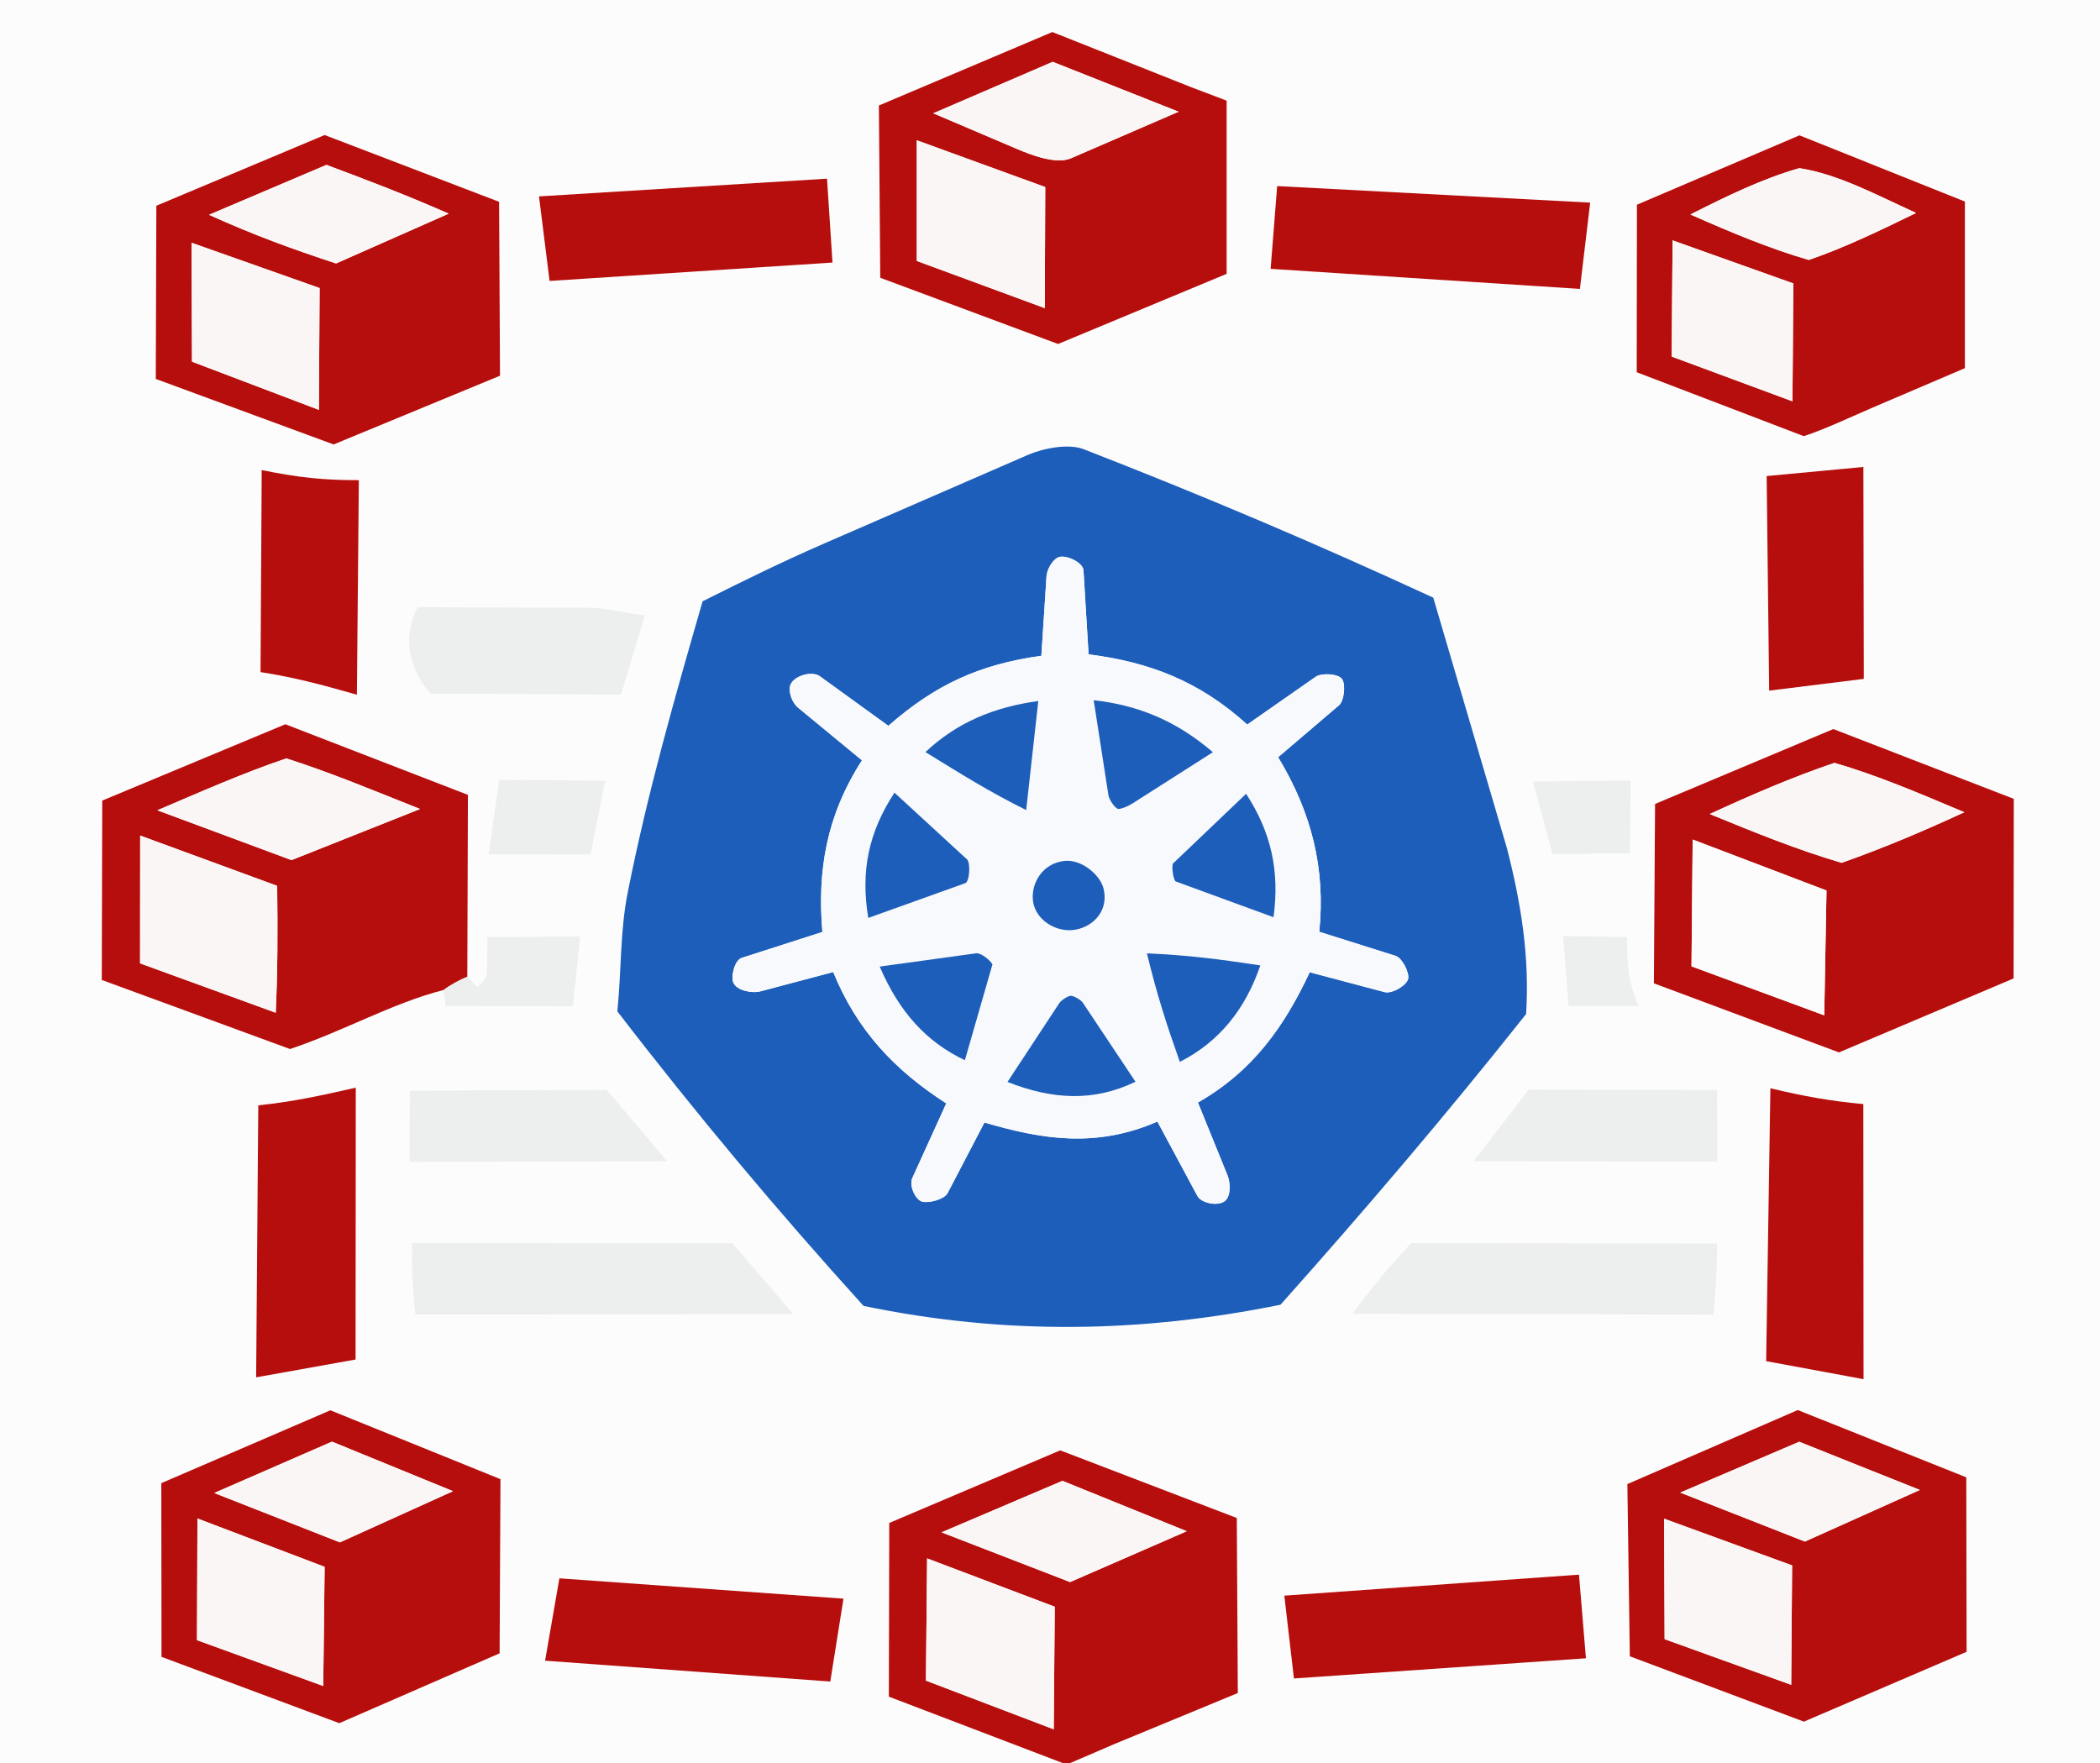
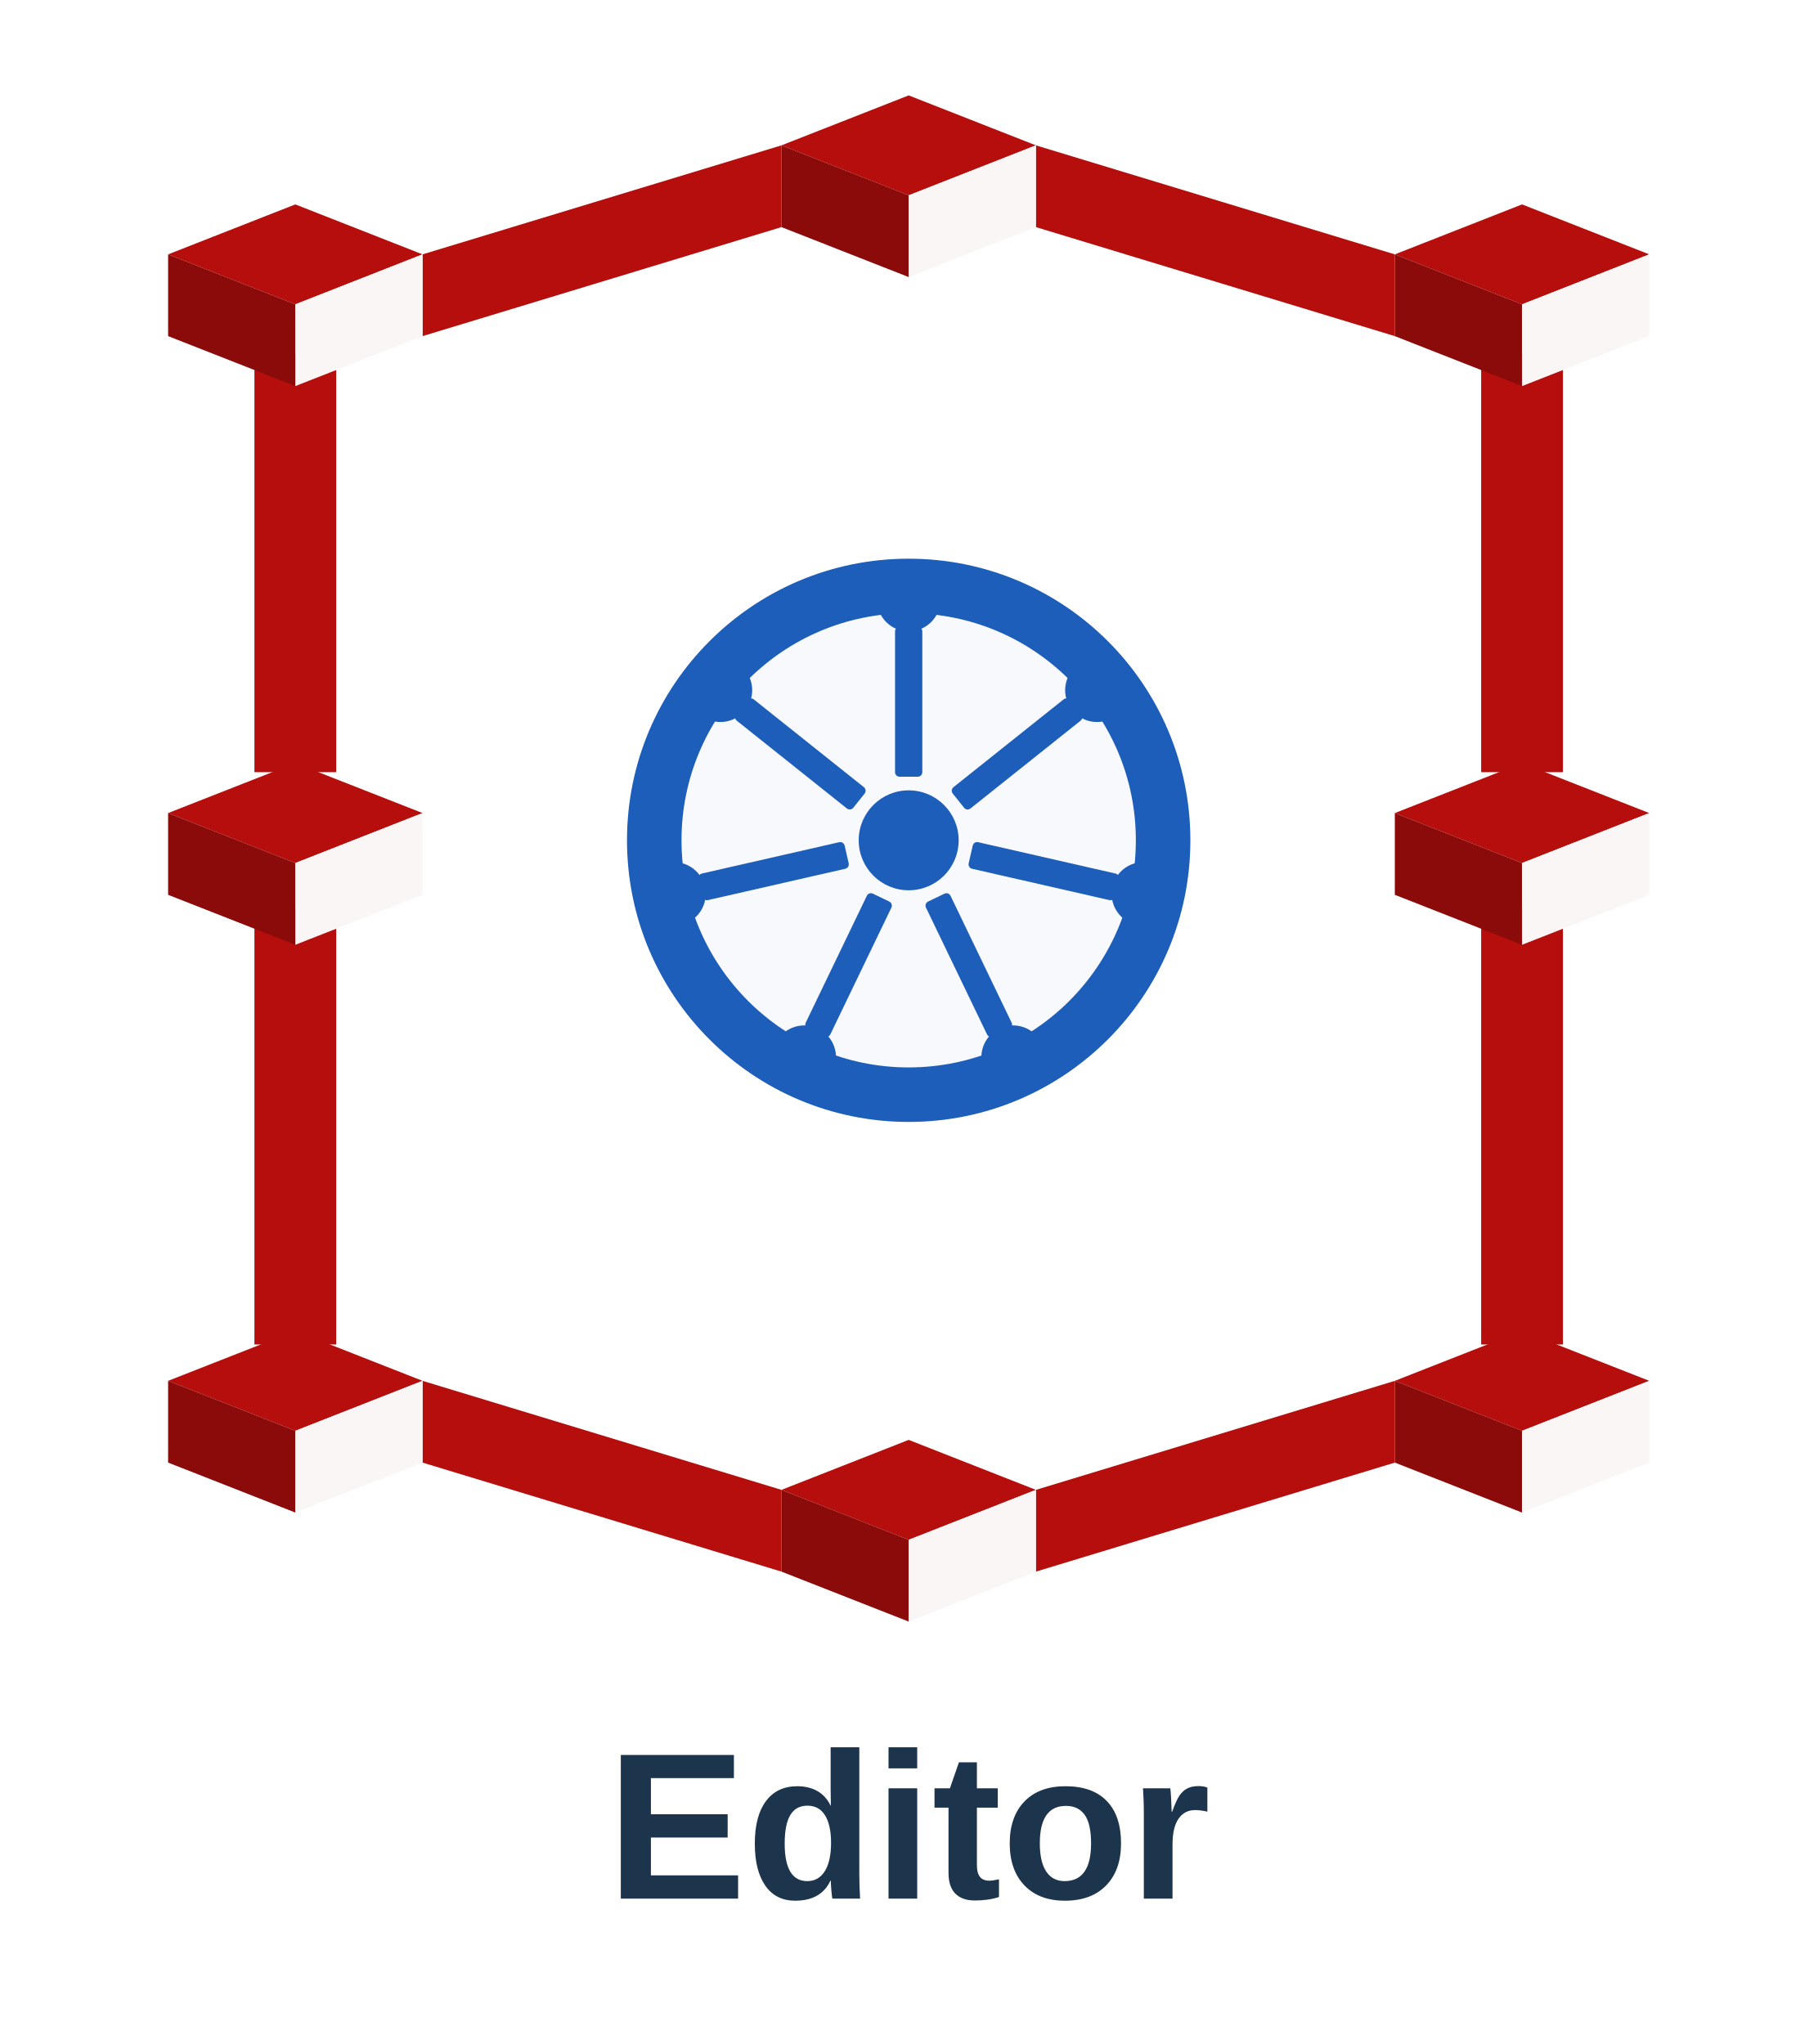
- <svg xmlns="http://www.w3.org/2000/svg" id="Layer_2" data-name="Layer 2" viewBox="0 0 411 345">
+ <svg xmlns="http://www.w3.org/2000/svg" viewBox="0 0 400 450">
  <defs>
    <style>
-       .cls-1 {
-         fill: #1d5eba;
-       }
- 
-       .cls-2 {
-         fill: #edeeee;
-       }
- 
-       .cls-3 {
-         fill: #fbf6f6;
-       }
- 
-       .cls-4 {
-         fill: #1c354c;
-       }
- 
-       .cls-5 {
-         fill: #b60e0c;
-       }
- 
-       .cls-6 {
-         fill: #f8f9fc;
-       }
- 
-       .cls-7 {
-         fill: #fcfcfc;
-       }
+       .cube-top   { fill: #b60e0c; }
+       .cube-left  { fill: #8a0b09; }
+       .cube-right { fill: #fbf6f6; }
+       .bar        { fill: #b60e0c; }
+       .k8s        { fill: #1d5eba; }
+       .k8s-bg     { fill: #f8f9fc; }
+       .label      { fill: #1c354c; }
    </style>
+     <g id="cube">
+       <polygon class="cube-top" points="0,-17 28,-6 0,5 -28,-6" />
+       <polygon class="cube-left" points="-28,-6 0,5 0,23 -28,12" />
+       <polygon class="cube-right" points="28,-6 0,5 0,23 28,12" />
+     </g>
+     <g id="spoke">
+       <rect class="k8s" x="-3" y="-47" width="6" height="33" rx="1" />
+       <circle class="k8s" cx="0" cy="-53" r="7" />
+     </g>
  </defs>
-   <g id="Layer_1-2" data-name="Layer 1">
-     <g>
-       <path class="cls-7" d="M0,482.5V0h411v483H0v-.5ZM240.07,53.6V19.7s-7-2.66-7-2.66l-27.11-10.77-33.95,14.38.27,33.72,34.8,12.96,32.99-13.73ZM65.31,87l32.56-13.45-.18-34.04-34.14-13.07-32.94,13.84-.11,33.9,34.82,12.83ZM366.59,79.74l17.98-7.68v-32.61s-32.39-12.96-32.39-12.96l-31.81,13.58-.04,32.79,32.7,12.51c4.2-1.37,9.26-3.79,13.56-5.63ZM162.93,51.39l-1.07-16.42-56.37,3.47,2.08,16.55,55.37-3.6ZM309.21,56.55l2.01-16.89-61.26-3.24-1.28,16.2,60.53,3.93ZM250.61,255.38c16.61-18.61,32.33-37.04,48.06-56.89.7-11.18-.95-21.55-3.75-32.46l-14.42-49.04c-23.21-10.72-45.02-19.95-68.4-29.05-3.05-1.19-8.01-.17-10.99,1.13l-39.8,17.31c-8.17,3.55-15.48,7.15-23.81,11.32-5.5,19.04-10.78,37.51-14.66,57.02-1.52,7.65-1.21,15.3-2.03,23.24,15.56,20.24,31.39,39.12,48.19,57.66,27.6,5.72,54.18,5.32,81.6-.23ZM346.25,135.18l18.52-2.3-.08-41.48-18.94,1.78.49,42ZM69.85,135.98l.38-42c-6.81.02-11.72-.49-19.01-1.97l-.23,39.54c6.67,1.05,11.67,2.38,18.86,4.43ZM126.22,120.44c-3.82-.41-7.68-1.48-11.18-1.49l-33.28-.1c-3.05,5.58-1.77,12.21,2.55,16.92l37.24.2,4.68-15.53ZM86.76,193.8l.42,3.13,24.95.02,1.4-13.68-18.15.14-.11,7.28c0,.53-1.69,2.74-2.05,2.36l-1.77-1.89.12-35.58-35.73-13.82-35.84,14.94-.09,35.11,36.85,13.52c10.72-3.6,19.95-8.96,29.99-11.54ZM394.09,191.51l.04-35.14-35.32-13.66-34.89,14.66-.23,35.11,36.22,13.52,34.18-14.48ZM115.58,167.25l2.84-14.44-20.72-.17-2.05,14.57,19.93.04ZM319.03,167.05l.1-14.28-19.14.18,3.87,14.19,15.17-.09ZM320.7,196.91c-2.01-4.52-2.2-8.08-2.28-13.52l-12.48-.18,1.05,13.73,13.72-.03ZM69.59,266.1l.04-53.22c-7.04,1.6-12.15,2.72-19.08,3.46l-.42,53.24,19.46-3.49ZM130.59,227.31l-11.86-14-38.52.16-.09,13.95,50.46-.11ZM336.11,227.37l-.07-14.04-36.85-.06-10.81,14.03,47.73.08ZM364.72,269.95l-.04-53.85c-6.34-.57-11.5-1.5-18.19-3.09l-.83,53.41,19.06,3.53ZM155.28,257.25l-11.92-13.91-62.71-.04c-.08,5.36.06,9.05.62,13.98l74-.03ZM335.33,257.31c.58-5.77.73-9.4.72-13.93l-59.86-.06c-4.03,4.32-7.32,8.13-11.51,13.83l70.65.16ZM66.4,337.28l31.37-13.67.17-34.09-33.29-13.48-33.09,14.26.04,34,34.79,12.98ZM384.9,323.31l-.06-34.15-32.98-13.17-33.35,14.49.48,33.71,34.07,12.79,31.85-13.67ZM217.68,341.55l24.58-10.16-.2-34.26-34.56-13.24-33.46,14.21-.08,34,34.81,13.29,8.91-3.83ZM310.39,324.58l-1.37-16.37-57.66,4.11,1.88,16.2,57.15-3.94ZM162.5,329.13l2.58-16.23-55.6-3.98-2.8,16.12,55.82,4.08ZM211.95,396.48c.04-5.45-2.99-8.22-8.05-8.27-3.51-.03-8.01.66-9.47,3.52-1.56,3.04-1.36,7.52.39,10.13s5.87,3.19,9.13,3.2c5.26.01,7.97-3.03,8.01-8.58ZM164.38,463.95l1.17,5.89,14.98-.07.05-80.73-15.97-.1-.15,32.23c-6.32-5.78-12.57-7.75-20.47-7.28-16.55.99-27.81,13.76-26.96,30.18.71,13.65,9.33,24.3,23.08,26.69,9.05,1.58,17.67-.57,24.27-6.81ZM103.74,437.35l-.09-13.81h-35.83s.05-19.52.05-19.52l41.29-.09-.09-13.79-57.87.14.08,79.61,59.58-.05.03-13.33-43.06-.14.1-18.87,35.8-.15ZM259.93,457.49c-5.59,2.54-13.12,1.96-13.89-3.65-1.18-8.59-.61-17.01-.58-26.09l16.27-.23-.13-12.27-15.99-.16-.27-16.18-15.87,3.04-.31,13.02-10.56.57.02,11.8,10.66.51.37,27.81c.09,7.19,5.4,12.87,12.02,14.44,7.41,1.76,14.08,1.22,21.5-1.09-.72-4.29-1.63-7.78-3.25-11.51ZM308.82,470.13c10.72-2.23,19.11-9.78,21.69-18.51,3.05-10.31,1.44-21.57-6.46-28.68-13.89-12.51-36.62-12.38-49.64,1.4-9.46,10.01-9,27.08.16,36.92,8.68,9.33,21.83,11.43,34.25,8.85ZM358.55,469.7l.17-27.8c.03-5.69,3.61-11.77,9.56-12.9,3.68-.7,7.12-.59,11.09-.59l2.21-13.3c-8.62-2.98-16.39.32-22.32,7.29l-1.21-7.23-15.21.15.08,54.48,15.64-.11ZM210.64,469.83l.05-54.57h-15.96s0,54.63,0,54.63l15.91-.06Z" />
-       <polygon class="cls-5" points="309.21 56.55 248.68 52.62 249.96 36.42 311.22 39.66 309.21 56.55" />
-       <polygon class="cls-5" points="310.39 324.58 253.24 328.53 251.36 312.32 309.03 308.21 310.39 324.58" />
-       <path class="cls-2" d="M155.28,257.25l-74,.03c-.56-4.92-.7-8.61-.62-13.98l62.71.04,11.92,13.91Z" />
-       <polygon class="cls-5" points="162.93 51.39 107.56 54.99 105.49 38.44 161.86 34.97 162.93 51.39" />
-       <polygon class="cls-5" points="162.5 329.13 106.68 325.05 109.48 308.93 165.08 312.91 162.5 329.13" />
-       <path class="cls-2" d="M335.33,257.31l-70.65-.16c4.19-5.7,7.48-9.51,11.51-13.83l59.86.06c.01,4.53-.14,8.16-.72,13.93Z" />
-       <path class="cls-2" d="M126.22,120.44l-4.68,15.53-37.24-.2c-4.32-4.71-5.6-11.33-2.55-16.92l33.28.1c3.5.01,7.36,1.08,11.18,1.49Z" />
-       <polygon class="cls-2" points="130.59 227.31 80.13 227.42 80.21 213.47 118.73 213.31 130.59 227.31" />
-       <polygon class="cls-2" points="336.11 227.37 288.39 227.3 299.2 213.27 336.04 213.33 336.11 227.37" />
-       <path class="cls-2" d="M86.76,193.8c1.27-.97,3.11-2.02,4.71-2.63l1.77,1.89c.36.38,2.04-1.83,2.05-2.36l.11-7.28,18.15-.14-1.4,13.68-24.95-.02-.42-3.13Z" />
-       <polygon class="cls-2" points="115.58 167.25 95.65 167.21 97.69 152.64 118.42 152.81 115.58 167.25" />
-       <polygon class="cls-2" points="319.03 167.05 303.85 167.14 299.99 152.95 319.13 152.77 319.03 167.05" />
-       <path class="cls-2" d="M320.7,196.91l-13.72.03-1.05-13.73,12.48.18c.09,5.44.28,9,2.28,13.52Z" />
-       <g>
-         <path class="cls-5" d="M384.9,323.31l-31.85,13.67-34.07-12.79-.48-33.71,33.35-14.49,32.98,13.17.06,34.15ZM375.73,291.63l-23.6-9.43-23.28,9.95,24.39,9.58,22.49-10.09ZM350.56,329.77l.18-23.37-25.05-9.14.1,23.58,24.77,8.93Z" />
-         <polygon class="cls-3" points="350.56 329.77 325.79 320.83 325.7 297.26 350.74 306.4 350.56 329.77" />
-         <polygon class="cls-3" points="375.73 291.63 353.25 301.73 328.86 292.15 352.14 282.2 375.73 291.63" />
-       </g>
-       <g>
-         <path class="cls-5" d="M240.07,53.6l-32.99,13.73-34.8-12.96-.27-33.72,33.95-14.38,27.11,10.77,7,2.66v33.9ZM209.68,30.95l20.98-9.08-24.63-9.76-23.37,10.07,16.34,6.96c2.74,1.17,7.68,3.11,10.68,1.82ZM204.48,60.31l.09-23.7-25.14-9.15v23.62s25.06,9.23,25.06,9.23Z" />
-         <polygon class="cls-3" points="204.48 60.31 179.44 51.08 179.43 27.46 204.57 36.62 204.48 60.31" />
-         <path class="cls-3" d="M209.68,30.95c-3,1.3-7.94-.65-10.68-1.82l-16.34-6.96,23.37-10.07,24.63,9.76-20.98,9.08Z" />
-       </g>
-       <g>
-         <g>
-           <path class="cls-5" d="M69.85,135.98c-7.19-2.05-12.19-3.38-18.86-4.43l.23-39.54c7.29,1.48,12.2,1.99,19.01,1.97l-.38,42Z" />
-           <g>
-             <path class="cls-5" d="M65.31,87l-34.82-12.83.11-33.9,32.94-13.84,34.14,13.07.18,34.04-32.56,13.45ZM87.82,41.82c-8.52-3.73-15.46-6.38-23.93-9.55l-22.98,9.77c9.04,4.08,16.37,6.72,24.86,9.52l22.05-9.75ZM62.41,80.22l.14-23.84-25.06-8.86.09,23.27,24.83,9.43Z" />
-             <polygon class="cls-3" points="62.41 80.22 37.58 70.79 37.49 47.52 62.55 56.38 62.41 80.22" />
-             <path class="cls-3" d="M87.82,41.82l-22.05,9.75c-8.49-2.8-15.82-5.44-24.86-9.52l22.98-9.77c8.47,3.16,15.42,5.81,23.93,9.55Z" />
-           </g>
-         </g>
-         <g>
-           <path class="cls-5" d="M69.59,266.1l-19.46,3.49.42-53.24c6.93-.74,12.05-1.86,19.08-3.46l-.04,53.22Z" />
-           <g>
-             <path class="cls-5" d="M91.47,191.16c-1.59.62-3.44,1.66-4.71,2.63-10.05,2.58-19.28,7.94-29.99,11.54l-36.85-13.52.09-35.11,35.84-14.94,35.73,13.82-.12,35.58ZM82.2,158.35c-9.19-3.67-17.42-7.09-26.16-9.91-8.81,3-16.98,6.64-25.24,10.16l26.25,9.75,25.15-10ZM53.96,198.22c.38-8.53.39-16.08.28-24.83l-26.81-9.84-.02,25.01,26.54,9.66Z" />
-             <path class="cls-3" d="M53.96,198.22l-26.54-9.66.02-25.01,26.81,9.84c.11,8.75.1,16.3-.28,24.83Z" />
-             <path class="cls-3" d="M82.2,158.35l-25.15,10-26.25-9.75c8.26-3.52,16.43-7.16,25.24-10.16,8.74,2.81,16.97,6.23,26.16,9.91Z" />
-           </g>
-         </g>
-       </g>
-       <g>
-         <path class="cls-5" d="M364.72,269.95l-19.06-3.53.83-53.41c6.69,1.59,11.85,2.52,18.19,3.09l.04,53.85Z" />
-         <g>
-           <path class="cls-5" d="M394.09,191.51l-34.18,14.48-36.22-13.52.23-35.11,34.89-14.66,35.32,13.66-.04,35.14ZM360.43,168.88c8.49-2.99,16.32-6.35,24.01-9.9-8.88-3.74-17.03-7.23-25.41-9.66-8.34,2.82-16.41,6.33-24.4,10.01,9.11,3.75,17.17,7.01,25.8,9.55ZM357.03,198.73l.44-24.43-26.19-9.98-.23,24.82,25.97,9.59Z" />
-           <polygon class="cls-7" points="357.03 198.73 331.05 189.15 331.28 164.33 357.47 174.3 357.03 198.73" />
-           <path class="cls-3" d="M360.43,168.88c-8.63-2.55-16.68-5.8-25.8-9.55,7.99-3.67,16.06-7.19,24.4-10.01,8.37,2.43,16.53,5.92,25.41,9.66-7.69,3.55-15.52,6.91-24.01,9.9Z" />
-         </g>
-       </g>
-       <g>
-         <polygon class="cls-4" points="103.74 437.35 67.94 437.5 67.84 456.38 110.9 456.51 110.87 469.85 51.29 469.9 51.2 390.29 109.08 390.15 109.16 403.94 67.87 404.03 67.82 423.54 103.65 423.54 103.74 437.35" />
-         <path class="cls-4" d="M164.38,463.95c-6.6,6.23-15.22,8.38-24.27,6.81-13.75-2.39-22.37-13.04-23.08-26.69-.85-16.42,10.41-29.18,26.96-30.18,7.9-.47,14.15,1.5,20.47,7.28l.15-32.23,15.97.1-.05,80.73-14.98.07-1.17-5.89ZM160.07,430.56c-7.26-6.47-18.35-5.05-23.66,1.96s-4.32,17.3,2.64,22.85c6.52,5.21,17.48,4.91,22.87-2.57,4.63-6.43,4.42-16.65-1.85-22.25Z" />
-         <path class="cls-4" d="M308.82,470.13c-12.42,2.58-25.57.47-34.25-8.85-9.16-9.85-9.62-26.91-.16-36.92,13.02-13.78,35.75-13.91,49.64-1.4,7.89,7.11,9.51,18.37,6.46,28.68-2.58,8.72-10.97,16.28-21.69,18.51ZM300.55,458.89c9.23-.47,15.22-7.17,15.32-16,.05-4.6-1.4-9.51-4.67-12.53-3.06-2.82-8.09-4.1-12.48-3.88-9.37.48-15.16,7.39-14.96,16.55s6.69,16.37,16.79,15.86Z" />
-         <path class="cls-4" d="M259.93,457.49c1.62,3.73,2.53,7.22,3.25,11.51-7.42,2.31-14.1,2.85-21.5,1.09-6.62-1.57-11.93-7.26-12.02-14.44l-.37-27.81-10.66-.51-.02-11.8,10.56-.57.31-13.02,15.87-3.04.27,16.18,15.99.16.13,12.27-16.27.23c-.03,9.09-.61,17.51.58,26.09.77,5.61,8.3,6.19,13.89,3.65Z" />
-         <path class="cls-4" d="M358.55,469.7l-15.64.11-.08-54.48,15.21-.15,1.21,7.23c5.94-6.98,13.71-10.27,22.32-7.29l-2.21,13.3c-3.97,0-7.41-.12-11.09.59-5.94,1.13-9.52,7.21-9.56,12.9l-.17,27.8Z" />
-         <polygon class="cls-4" points="210.64 469.83 194.74 469.89 194.73 415.27 210.69 415.26 210.64 469.83" />
-         <path class="cls-4" d="M211.95,396.48c-.04,5.55-2.75,8.59-8.01,8.58-3.26,0-7.39-.58-9.13-3.2s-1.94-7.09-.39-10.13c1.47-2.86,5.96-3.55,9.47-3.52,5.06.05,8.09,2.82,8.05,8.27Z" />
-         <path class="cls-6" d="M160.07,430.56c6.28,5.6,6.48,15.82,1.85,22.25-5.39,7.48-16.35,7.77-22.87,2.57-6.96-5.56-7.7-16.17-2.64-22.85,5.31-7.01,16.4-8.44,23.66-1.96Z" />
-         <path class="cls-6" d="M300.55,458.89c-10.1.51-16.59-6.62-16.79-15.86s5.59-16.08,14.96-16.55c4.39-.22,9.42,1.06,12.48,3.88,3.27,3.02,4.72,7.93,4.67,12.53-.1,8.83-6.08,15.53-15.32,16Z" />
-       </g>
-       <g>
-         <path class="cls-5" d="M217.68,341.55l-8.91,3.83-34.81-13.29.08-34,33.46-14.21,34.56,13.24.2,34.26-24.58,10.16ZM209.43,309.66l22.83-9.95-24.33-9.86-23.65,10.08,25.15,9.73ZM206.23,338.48l.2-23.99-24.98-9.46-.23,23.92,25.01,9.53Z" />
-         <polygon class="cls-3" points="206.23 338.48 181.22 328.95 181.45 305.03 206.43 314.49 206.23 338.48" />
-         <polygon class="cls-3" points="209.43 309.66 184.28 299.93 207.94 289.85 232.26 299.71 209.43 309.66" />
-       </g>
-       <g>
-         <polygon class="cls-5" points="346.25 135.18 345.76 93.18 364.69 91.4 364.77 132.88 346.25 135.18" />
-         <g>
-           <path class="cls-5" d="M366.59,79.74c-4.3,1.84-9.36,4.26-13.56,5.63l-32.7-12.51.04-32.79,31.81-13.58,32.38,12.96v32.61s-17.97,7.68-17.97,7.68ZM375,41.68c-7.63-3.46-15.21-7.59-22.83-8.76-7.34,2.07-14.57,5.66-21.34,9.06,8.21,3.62,15.44,6.65,23.17,8.9,7.04-2.41,13.98-5.78,21-9.2ZM350.81,78.55l.17-23.07-23.63-8.43-.18,22.74,23.65,8.76Z" />
-           <polygon class="cls-3" points="350.81 78.55 327.16 69.79 327.35 47.05 350.98 55.48 350.81 78.55" />
-           <path class="cls-3" d="M375,41.68c-7.02,3.42-13.96,6.79-21,9.2-7.72-2.26-14.95-5.29-23.17-8.9,6.77-3.4,13.99-6.99,21.34-9.06,7.61,1.17,15.19,5.3,22.83,8.76Z" />
-         </g>
-       </g>
-       <g>
-         <path class="cls-5" d="M66.4,337.28l-34.79-12.98-.04-34,33.09-14.26,33.29,13.48-.17,34.09-31.37,13.67ZM66.52,301.89l22.14-10.02-23.68-9.69-23.04,10.05,24.59,9.66ZM63.26,330l.27-23.32-24.89-9.46-.09,23.81,24.7,8.97Z" />
-         <polygon class="cls-3" points="63.26 330 38.56 321.03 38.65 297.22 63.54 306.68 63.26 330" />
-         <polygon class="cls-3" points="66.52 301.89 41.93 292.22 64.97 282.18 88.65 291.87 66.52 301.89" />
-       </g>
-       <g>
-         <path class="cls-1" d="M250.61,255.38c-27.42,5.55-54,5.95-81.6.23-16.8-18.54-32.63-37.42-48.19-57.66.82-7.94.51-15.58,2.03-23.24,3.87-19.51,9.16-37.98,14.66-57.02,8.33-4.17,15.64-7.76,23.81-11.32l39.8-17.31c2.98-1.3,7.94-2.31,10.99-1.13,23.38,9.1,45.19,18.33,68.4,29.05l14.42,49.04c2.8,10.91,4.45,21.29,3.75,32.46-15.73,19.84-31.46,38.27-48.06,56.89ZM226.53,219.53l7.82,14.55c.76,1.41,3.98,2.08,5.36,1,1.21-.94,1.15-3.52.52-5.06l-5.78-14.23c10.76-6.15,16.9-14.88,21.88-25.5l14.67,3.89c1.47.39,4.42-1.38,4.61-2.67s-1.23-4.02-2.46-4.42l-14.95-4.72c1.24-12.32-1.46-23.27-8.05-34.17l11.92-10.17c.99-.85,1.34-4.09.58-5.14s-4.02-1.22-5.15-.43l-13.4,9.35c-9.29-8.42-18.99-12.21-31.05-13.74l-1-16.46c-.09-1.43-3.02-2.91-4.61-2.63-1.23.21-2.52,2.34-2.62,3.79l-1.01,15.58c-12.12,1.67-20.77,5.67-29.95,13.71l-13.38-9.69c-1.57-1.14-5-.12-5.75,1.59-.54,1.22.23,3.52,1.45,4.53l12.52,10.32c-6.95,10.82-8.76,21.51-7.75,33.6l-15.78,5.07c-1.38.44-2.19,3.61-1.63,4.88.65,1.48,3.6,2.11,5.27,1.67l14.26-3.78c4.67,11.43,12,19.19,22.13,25.71l-6.65,14.62c-.68,1.49.65,4.38,2.05,4.64,1.48.27,4.27-.56,4.86-1.7l7.21-13.82c11.32,3.32,21.86,5.04,33.86-.19Z" />
-         <g>
-           <path class="cls-6" d="M226.53,219.53c-12,5.23-22.54,3.51-33.86.19l-7.21,13.82c-.59,1.14-3.38,1.97-4.86,1.7-1.41-.25-2.73-3.14-2.05-4.64l6.65-14.62c-10.13-6.52-17.46-14.28-22.13-25.71l-14.26,3.78c-1.67.44-4.62-.19-5.27-1.67-.55-1.27.25-4.44,1.63-4.88l15.78-5.07c-1.01-12.09.8-22.78,7.75-33.6l-12.52-10.32c-1.22-1-1.99-3.3-1.45-4.53.75-1.71,4.18-2.73,5.75-1.59l13.38,9.69c9.18-8.04,17.83-12.04,29.95-13.71l1.01-15.58c.09-1.45,1.39-3.58,2.62-3.79,1.59-.28,4.52,1.2,4.61,2.63l1,16.46c12.06,1.53,21.75,5.32,31.05,13.74l13.4-9.35c1.13-.79,4.39-.62,5.15.43s.42,4.29-.58,5.14l-11.92,10.17c6.59,10.91,9.29,21.85,8.05,34.17l14.95,4.72c1.24.39,2.66,3.13,2.46,4.42s-3.14,3.06-4.61,2.67l-14.67-3.89c-4.97,10.62-11.11,19.36-21.88,25.5l5.78,14.23c.63,1.54.69,4.12-.52,5.06-1.38,1.08-4.6.41-5.36-1l-7.82-14.55ZM200.84,158.56l2.37-21.35c-8.82,1.21-15.98,4.26-22.09,10,6.98,4.29,12.41,7.72,19.72,11.35ZM221.65,157.25l15.72-10.02c-7.14-6.14-14.52-9.18-23.33-10.18l2.89,18.63c.13.82,1.36,2.69,1.98,2.66s1.77-.48,2.73-1.09ZM188.9,172.87c.88-.31,1.08-4,.36-4.67l-14.2-13.06c-5.09,7.8-6.64,15.36-5.13,24.52l18.97-6.8ZM230.09,172.52l19.15,7.01c1.26-9.09-.52-16.73-5.36-24.16l-14.27,13.61c-.38.37.02,3.24.48,3.54ZM208.39,168.5c-4.3.4-6.74,4.4-6.2,7.99s4.69,6.09,8.22,5.49,6.68-3.89,5.54-8.17c-.69-2.6-4.25-5.62-7.56-5.31ZM230.91,207.84c7.75-3.91,12.9-10.43,15.75-18.88-8.15-1.23-14.03-1.99-22.19-2.36,1.96,8.1,3.82,13.82,6.44,21.24ZM188.84,207.52l5.4-18.76c-.42-.79-2.26-2.3-3.19-2.17l-18.88,2.6c3.82,8.91,9.16,14.77,16.67,18.33ZM222.23,211.73l-10.32-15.49c-.33-.5-1.83-1.39-2.39-1.33s-1.85.9-2.19,1.42l-10.15,15.44c8.72,3.44,16.81,3.94,25.05-.04Z" />
-           <path class="cls-1" d="M188.9,172.87l-18.97,6.8c-1.51-9.16.04-16.72,5.13-24.52l14.2,13.06c.72.66.52,4.35-.36,4.67Z" />
-           <path class="cls-1" d="M230.09,172.52c-.47-.29-.87-3.17-.48-3.54l14.27-13.61c4.85,7.43,6.62,15.07,5.36,24.16l-19.15-7.01Z" />
-           <path class="cls-1" d="M221.65,157.25c-.96.61-2.11,1.06-2.73,1.09s-1.86-1.84-1.98-2.66l-2.89-18.63c8.81,1,16.18,4.05,23.33,10.18l-15.72,10.02Z" />
-           <path class="cls-1" d="M230.91,207.84c-2.63-7.42-4.48-13.14-6.44-21.24,8.16.37,14.05,1.13,22.19,2.36-2.85,8.44-8,14.97-15.75,18.88Z" />
-           <path class="cls-1" d="M222.23,211.73c-8.25,3.99-16.33,3.48-25.05.04l10.15-15.44c.34-.52,1.62-1.36,2.19-1.42s2.06.82,2.39,1.33l10.32,15.49Z" />
-           <path class="cls-1" d="M188.84,207.52c-7.51-3.56-12.85-9.42-16.67-18.33l18.88-2.6c.94-.13,2.78,1.39,3.19,2.17l-5.4,18.76Z" />
-           <path class="cls-1" d="M200.84,158.56c-7.31-3.63-12.73-7.06-19.72-11.35,6.1-5.74,13.27-8.79,22.09-10l-2.37,21.35Z" />
-           <path class="cls-1" d="M208.39,168.5c3.31-.31,6.86,2.71,7.56,5.31,1.14,4.28-1.85,7.55-5.54,8.17s-7.69-1.9-8.22-5.49,1.91-7.59,6.2-7.99Z" />
-         </g>
-       </g>
-     </g>
+   <g id="frame-bars">
+     <polygon class="bar" points="93,56 172,32 172,50 93,74" />
+     <polygon class="bar" points="228,32 307,56 307,74 228,50" />
+     <rect class="bar" x="56" y="78" width="18" height="92" />
+     <rect class="bar" x="56" y="200" width="18" height="96" />
+     <rect class="bar" x="326" y="78" width="18" height="92" />
+     <rect class="bar" x="326" y="200" width="18" height="96" />
+     <polygon class="bar" points="93,304 172,328 172,346 93,322" />
+     <polygon class="bar" points="228,328 307,304 307,322 228,346" />
  </g>
+   <g id="compute-nodes">
+     <use href="#cube" transform="translate(65,62)" />
+     <use href="#cube" transform="translate(200,38)" />
+     <use href="#cube" transform="translate(335,62)" />
+     <use href="#cube" transform="translate(65,185)" />
+     <use href="#cube" transform="translate(335,185)" />
+     <use href="#cube" transform="translate(65,310)" />
+     <use href="#cube" transform="translate(200,334)" />
+     <use href="#cube" transform="translate(335,310)" />
+   </g>
+   <g id="k8s-wheel" transform="translate(200,185)">
+     <circle class="k8s" r="62" />
+     <circle class="k8s-bg" r="50" />
+     <circle class="k8s" r="11" />
+     <use href="#spoke" />
+     <use href="#spoke" transform="rotate(51.43)" />
+     <use href="#spoke" transform="rotate(102.86)" />
+     <use href="#spoke" transform="rotate(154.29)" />
+     <use href="#spoke" transform="rotate(205.71)" />
+     <use href="#spoke" transform="rotate(257.14)" />
+     <use href="#spoke" transform="rotate(308.57)" />
+   </g>
+   <text id="editor-label" x="200" y="418" text-anchor="middle" font-family="Arial, Helvetica, sans-serif" font-size="46" font-weight="bold" class="label">Editor</text>
</svg>
